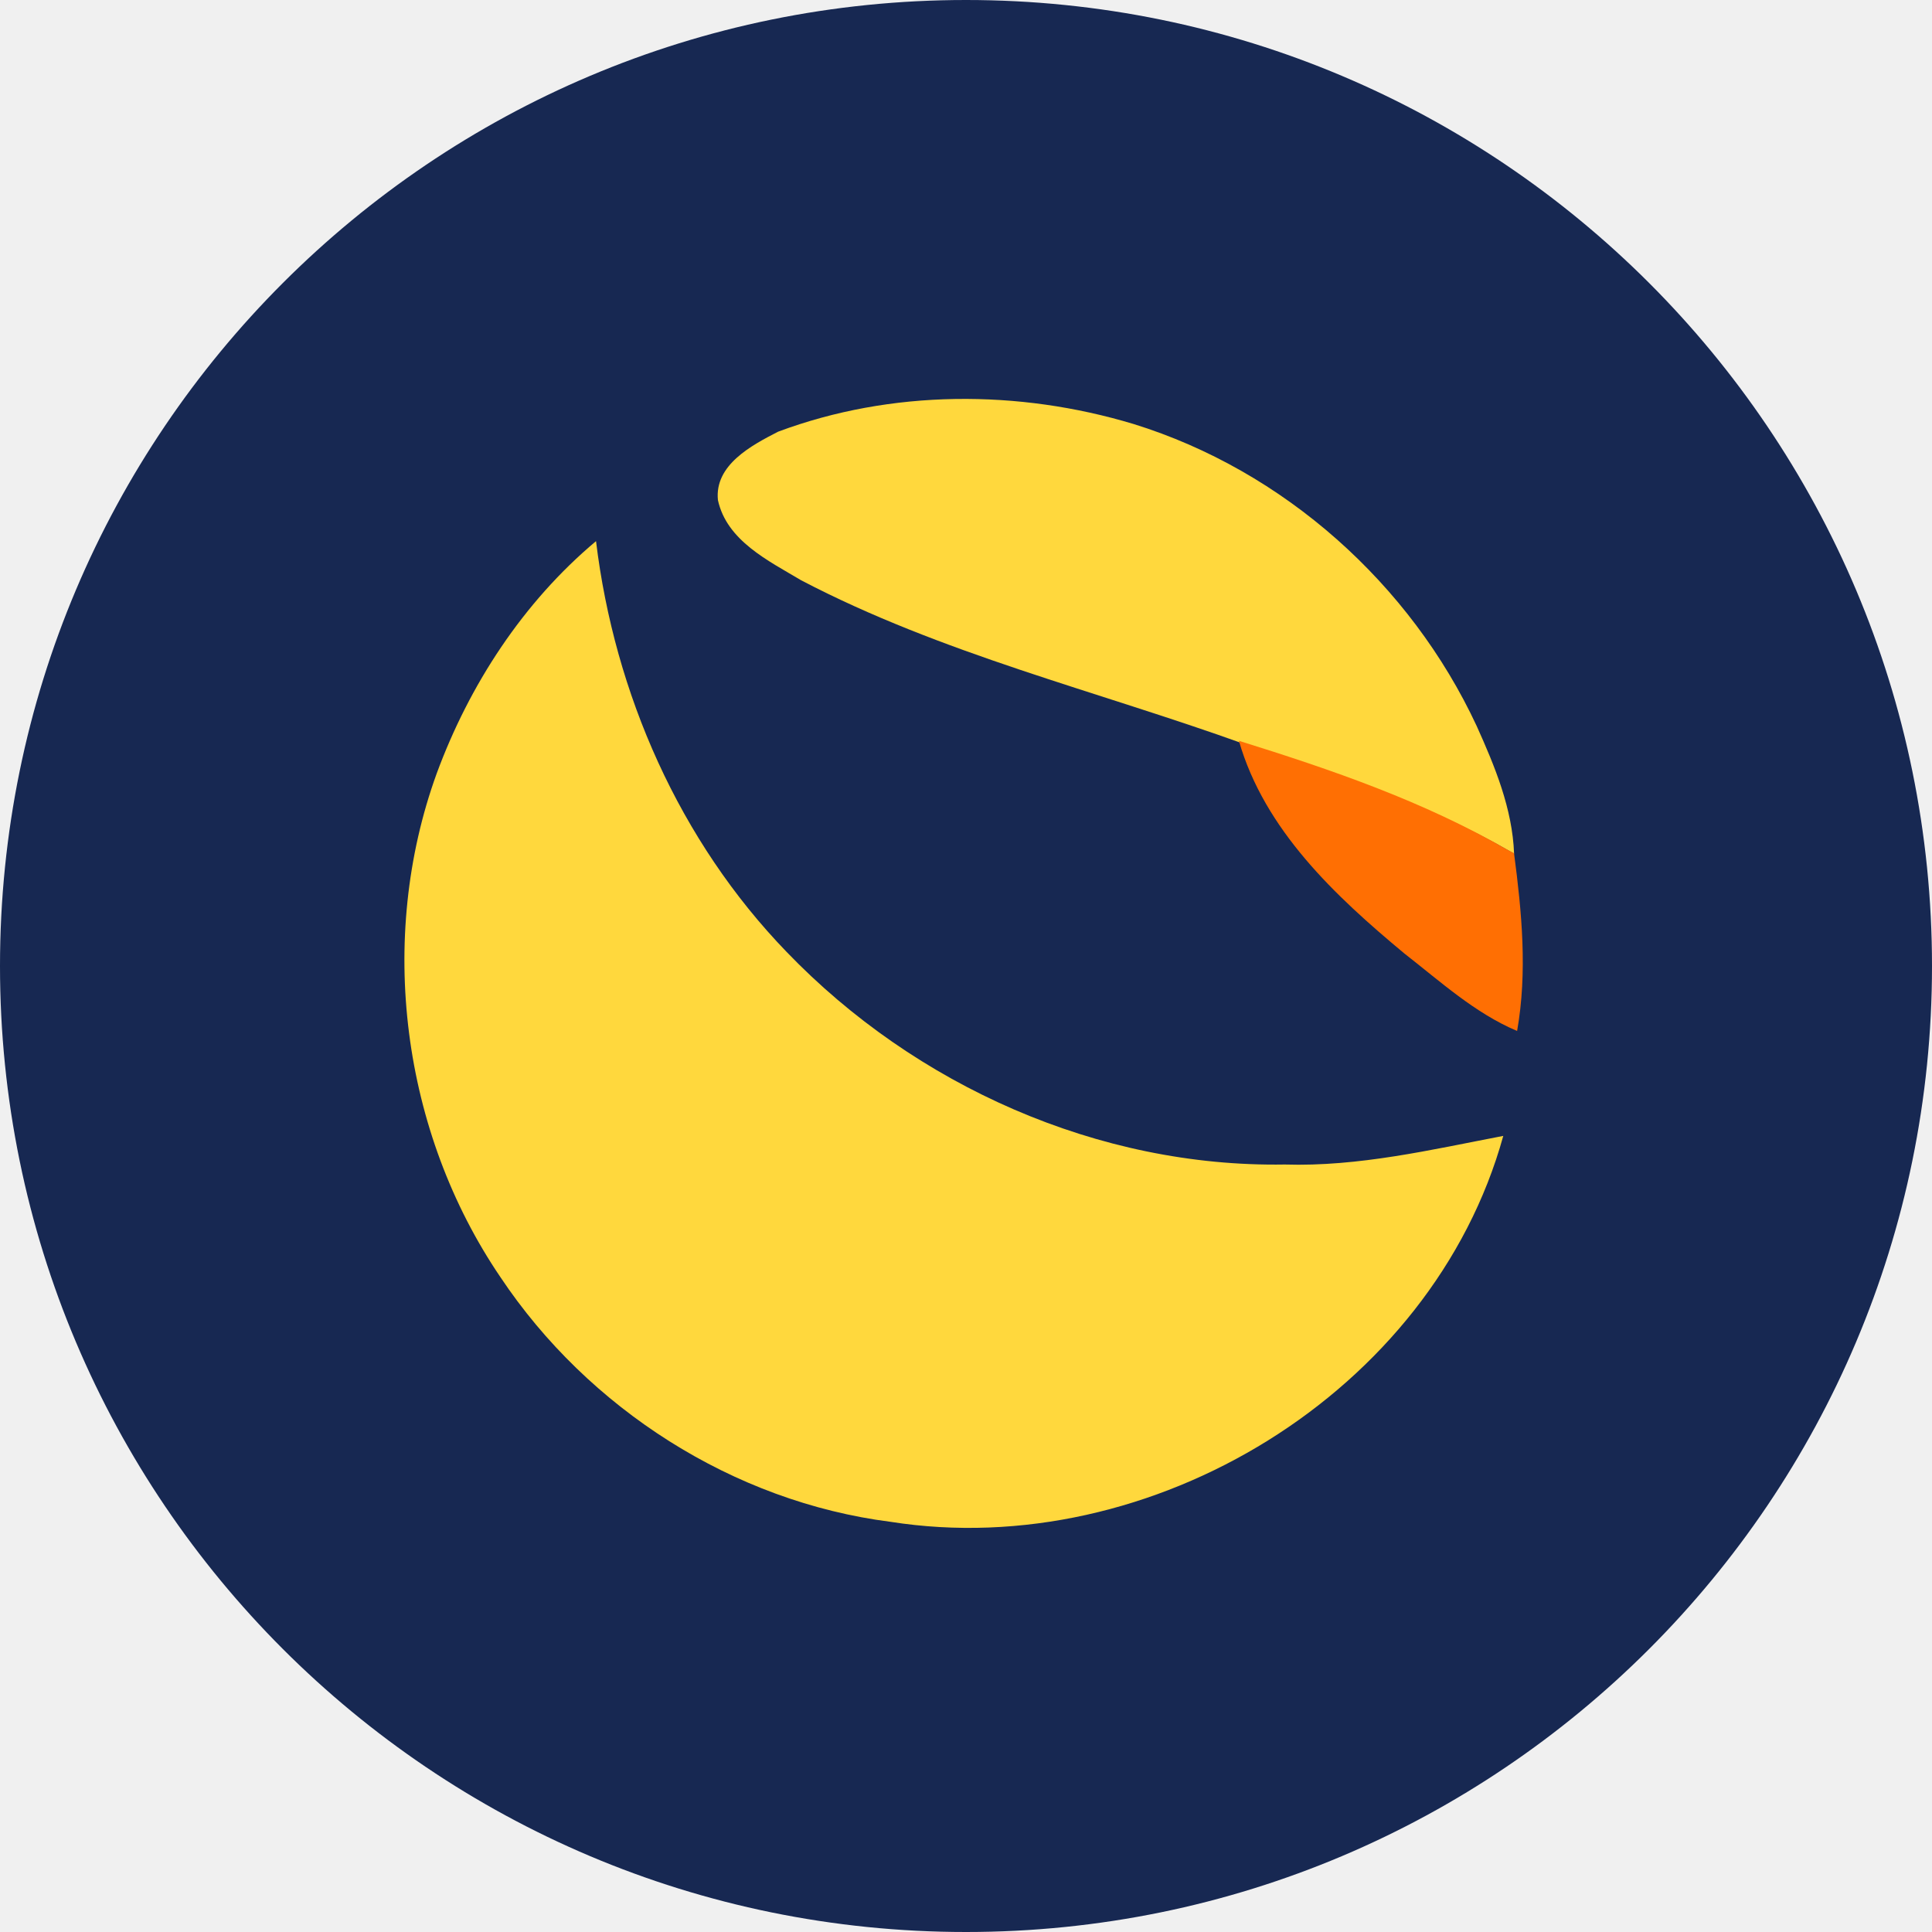
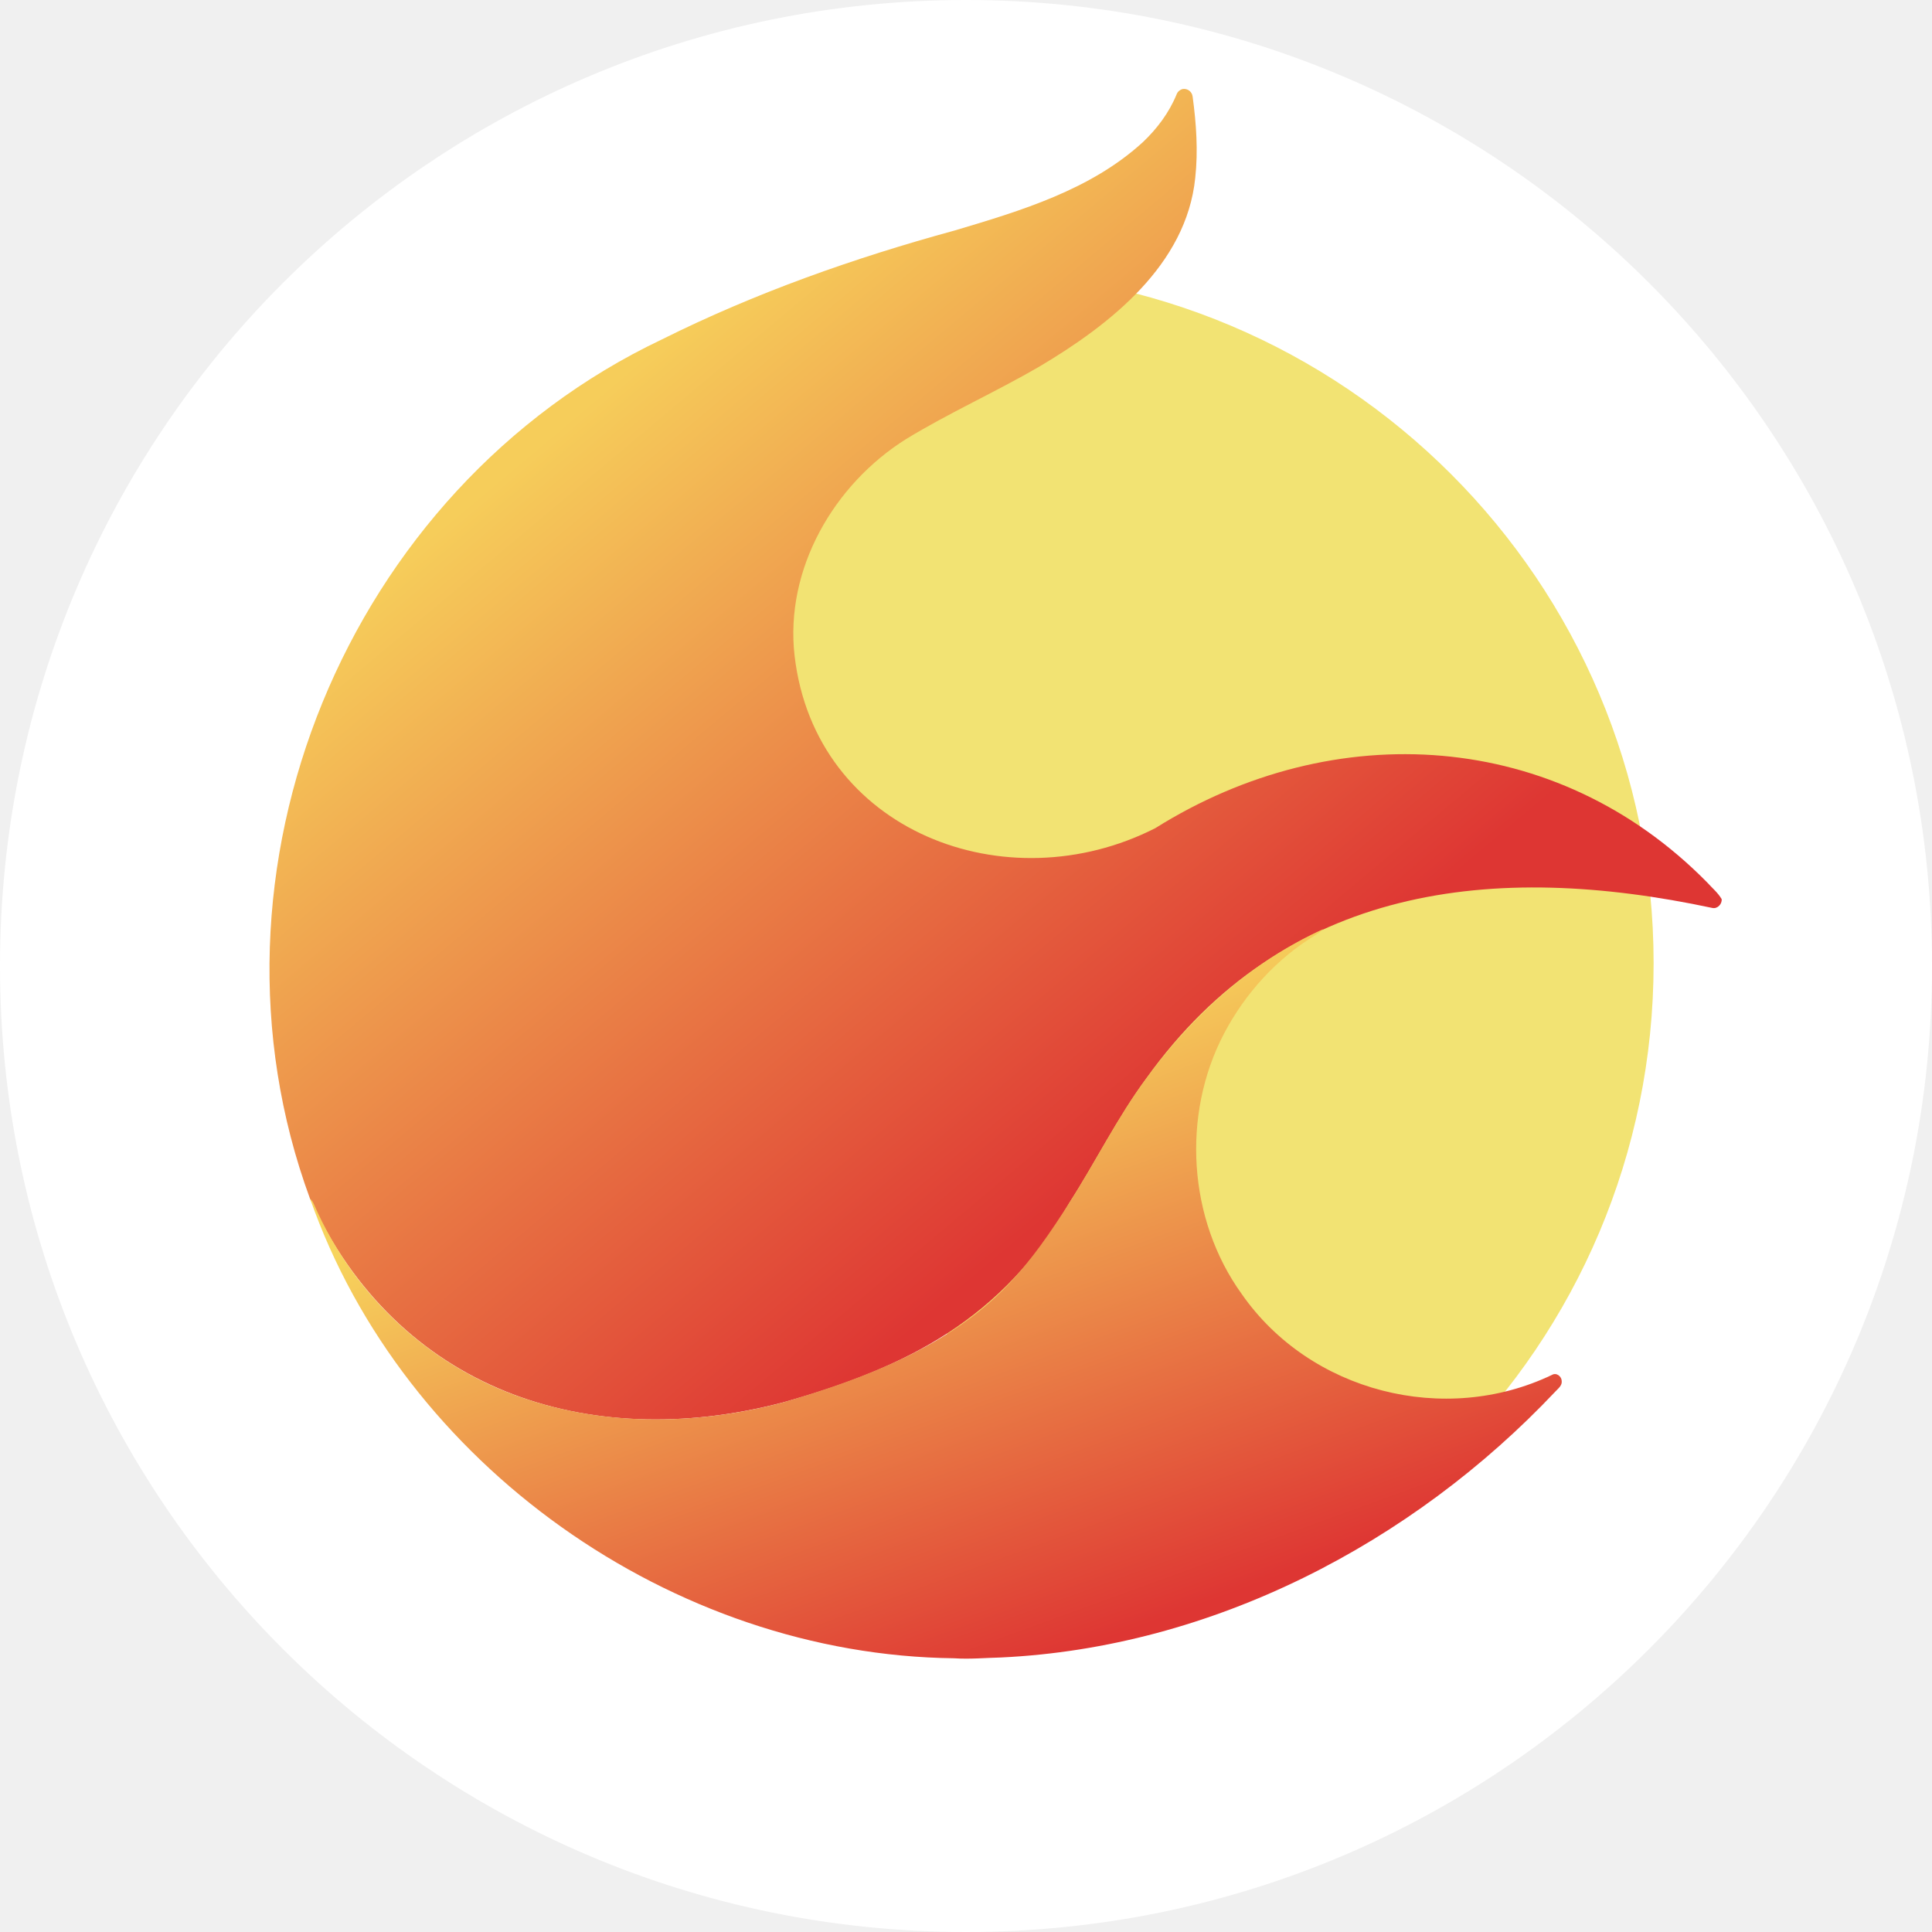
<svg xmlns="http://www.w3.org/2000/svg" width="32" height="32" viewBox="0 0 32 32" fill="none">
-   <path d="M16 32C24.837 32 32 24.837 32 16C32 7.163 24.837 0 16 0C7.163 0 0 7.163 0 16C0 24.837 7.163 32 16 32Z" fill="#172852" />
-   <path d="M12.888 7.15C14.762 6.45 16.87 6.448 18.779 7.024C21.264 7.795 23.362 9.67 24.458 12.024C24.76 12.694 25.05 13.394 25.078 14.139C23.682 13.33 22.15 12.805 20.616 12.326C18.162 11.442 15.592 10.827 13.269 9.611C12.728 9.288 12.038 8.957 11.891 8.283C11.832 7.701 12.448 7.376 12.888 7.15Z" fill="#FFD83D" />
-   <path d="M7.232 12.814C7.774 11.342 8.664 9.976 9.872 8.963C10.179 11.49 11.254 13.931 13.03 15.768C15.16 17.981 18.194 19.339 21.28 19.288C22.506 19.326 23.704 19.043 24.899 18.814C23.723 23.064 19.066 25.885 14.75 25.206C12.146 24.874 9.741 23.331 8.289 21.154C6.653 18.747 6.24 15.552 7.232 12.814Z" fill="#FFD83D" />
-   <path d="M20.52 12.27C22.054 12.748 23.586 13.273 24.982 14.083L25.077 14.132C25.206 15.107 25.301 16.1 25.128 17.076C24.426 16.779 23.856 16.256 23.261 15.793C22.115 14.84 20.946 13.748 20.52 12.27Z" fill="#FF6F03" />
+   <defs>
+     <linearGradient id="paint0_linear_1716_57" x1="19.035" y1="18.756" x2="9.249" y2="7.093" gradientUnits="userSpaceOnUse">
+       <stop stop-color="#DE3633" />
+       <stop offset="1" stop-color="#F6CD5A" />
+     </linearGradient>
+     <linearGradient id="paint1_linear_1716_57" x1="17.696" y1="27.386" x2="14.164" y2="17.681" gradientUnits="userSpaceOnUse">
+       <stop stop-color="#DE3633" />
+       <stop offset="1" stop-color="#F7D45C" />
+     </linearGradient>
+   </defs>
+   <circle cx="16" cy="16" r="16" fill="white" />
+   <path d="M27.389 15.954C27.389 22.282 22.258 27.413 15.929 27.413C15.502 15.954 15.502 15.954 9.203 15.954C9.203 9.625 9.601 4.495 15.929 4.495C22.258 4.495 27.389 9.625 27.389 15.954Z" fill="#F2E373" />
+   <path d="M28.279 14.619C25.783 12.078 22.1 11.859 19.137 13.716C16.67 14.973 13.501 13.775 13.161 10.863C12.996 9.428 13.81 8.022 15.011 7.27C15.726 6.835 16.492 6.492 17.215 6.072C18.382 5.379 19.651 4.39 19.797 2.945C19.846 2.498 19.814 2.046 19.754 1.602C19.752 1.583 19.746 1.564 19.737 1.547C19.728 1.531 19.715 1.516 19.701 1.504C19.686 1.492 19.669 1.483 19.65 1.478C19.632 1.473 19.613 1.471 19.593 1.474C19.569 1.478 19.547 1.49 19.528 1.506C19.509 1.522 19.495 1.543 19.487 1.566C19.364 1.866 19.165 2.131 18.931 2.353C18.068 3.144 16.91 3.491 15.811 3.818C14.146 4.273 12.508 4.851 10.961 5.623C5.742 8.102 3.139 14.427 5.135 19.855C6.581 23.011 9.711 24.08 12.963 23.23C15.031 22.651 16.617 21.837 17.714 19.918C18.149 19.241 18.505 18.514 18.983 17.866C21.279 14.653 24.739 14.266 28.364 15.039C28.448 15.056 28.525 14.972 28.516 14.892C28.455 14.787 28.359 14.708 28.279 14.619Z" fill="url(#paint0_linear_1716_57)" />
+   <path d="M25.867 22.875C25.866 22.798 25.78 22.729 25.707 22.772C23.928 23.624 21.697 23.057 20.567 21.433C19.676 20.197 19.568 18.468 20.273 17.121C20.623 16.453 21.149 15.874 21.796 15.483C21.839 15.456 21.879 15.425 21.915 15.39C20.735 15.926 19.745 16.826 18.984 17.865C18.505 18.513 18.149 19.24 17.715 19.917C17.41 20.396 17.088 20.869 16.695 21.282C15.704 22.312 14.31 22.837 12.964 23.23C11.615 23.586 10.163 23.627 8.823 23.207C7.193 22.703 5.875 21.502 5.197 19.94C5.183 19.907 5.162 19.877 5.136 19.853C6.68 24.261 11.139 27.413 15.801 27.466C16.061 27.484 16.321 27.459 16.581 27.453C20.072 27.288 23.383 25.569 25.763 23.047C25.808 22.998 25.875 22.95 25.867 22.875Z" fill="url(#paint1_linear_1716_57)" />
</svg>
